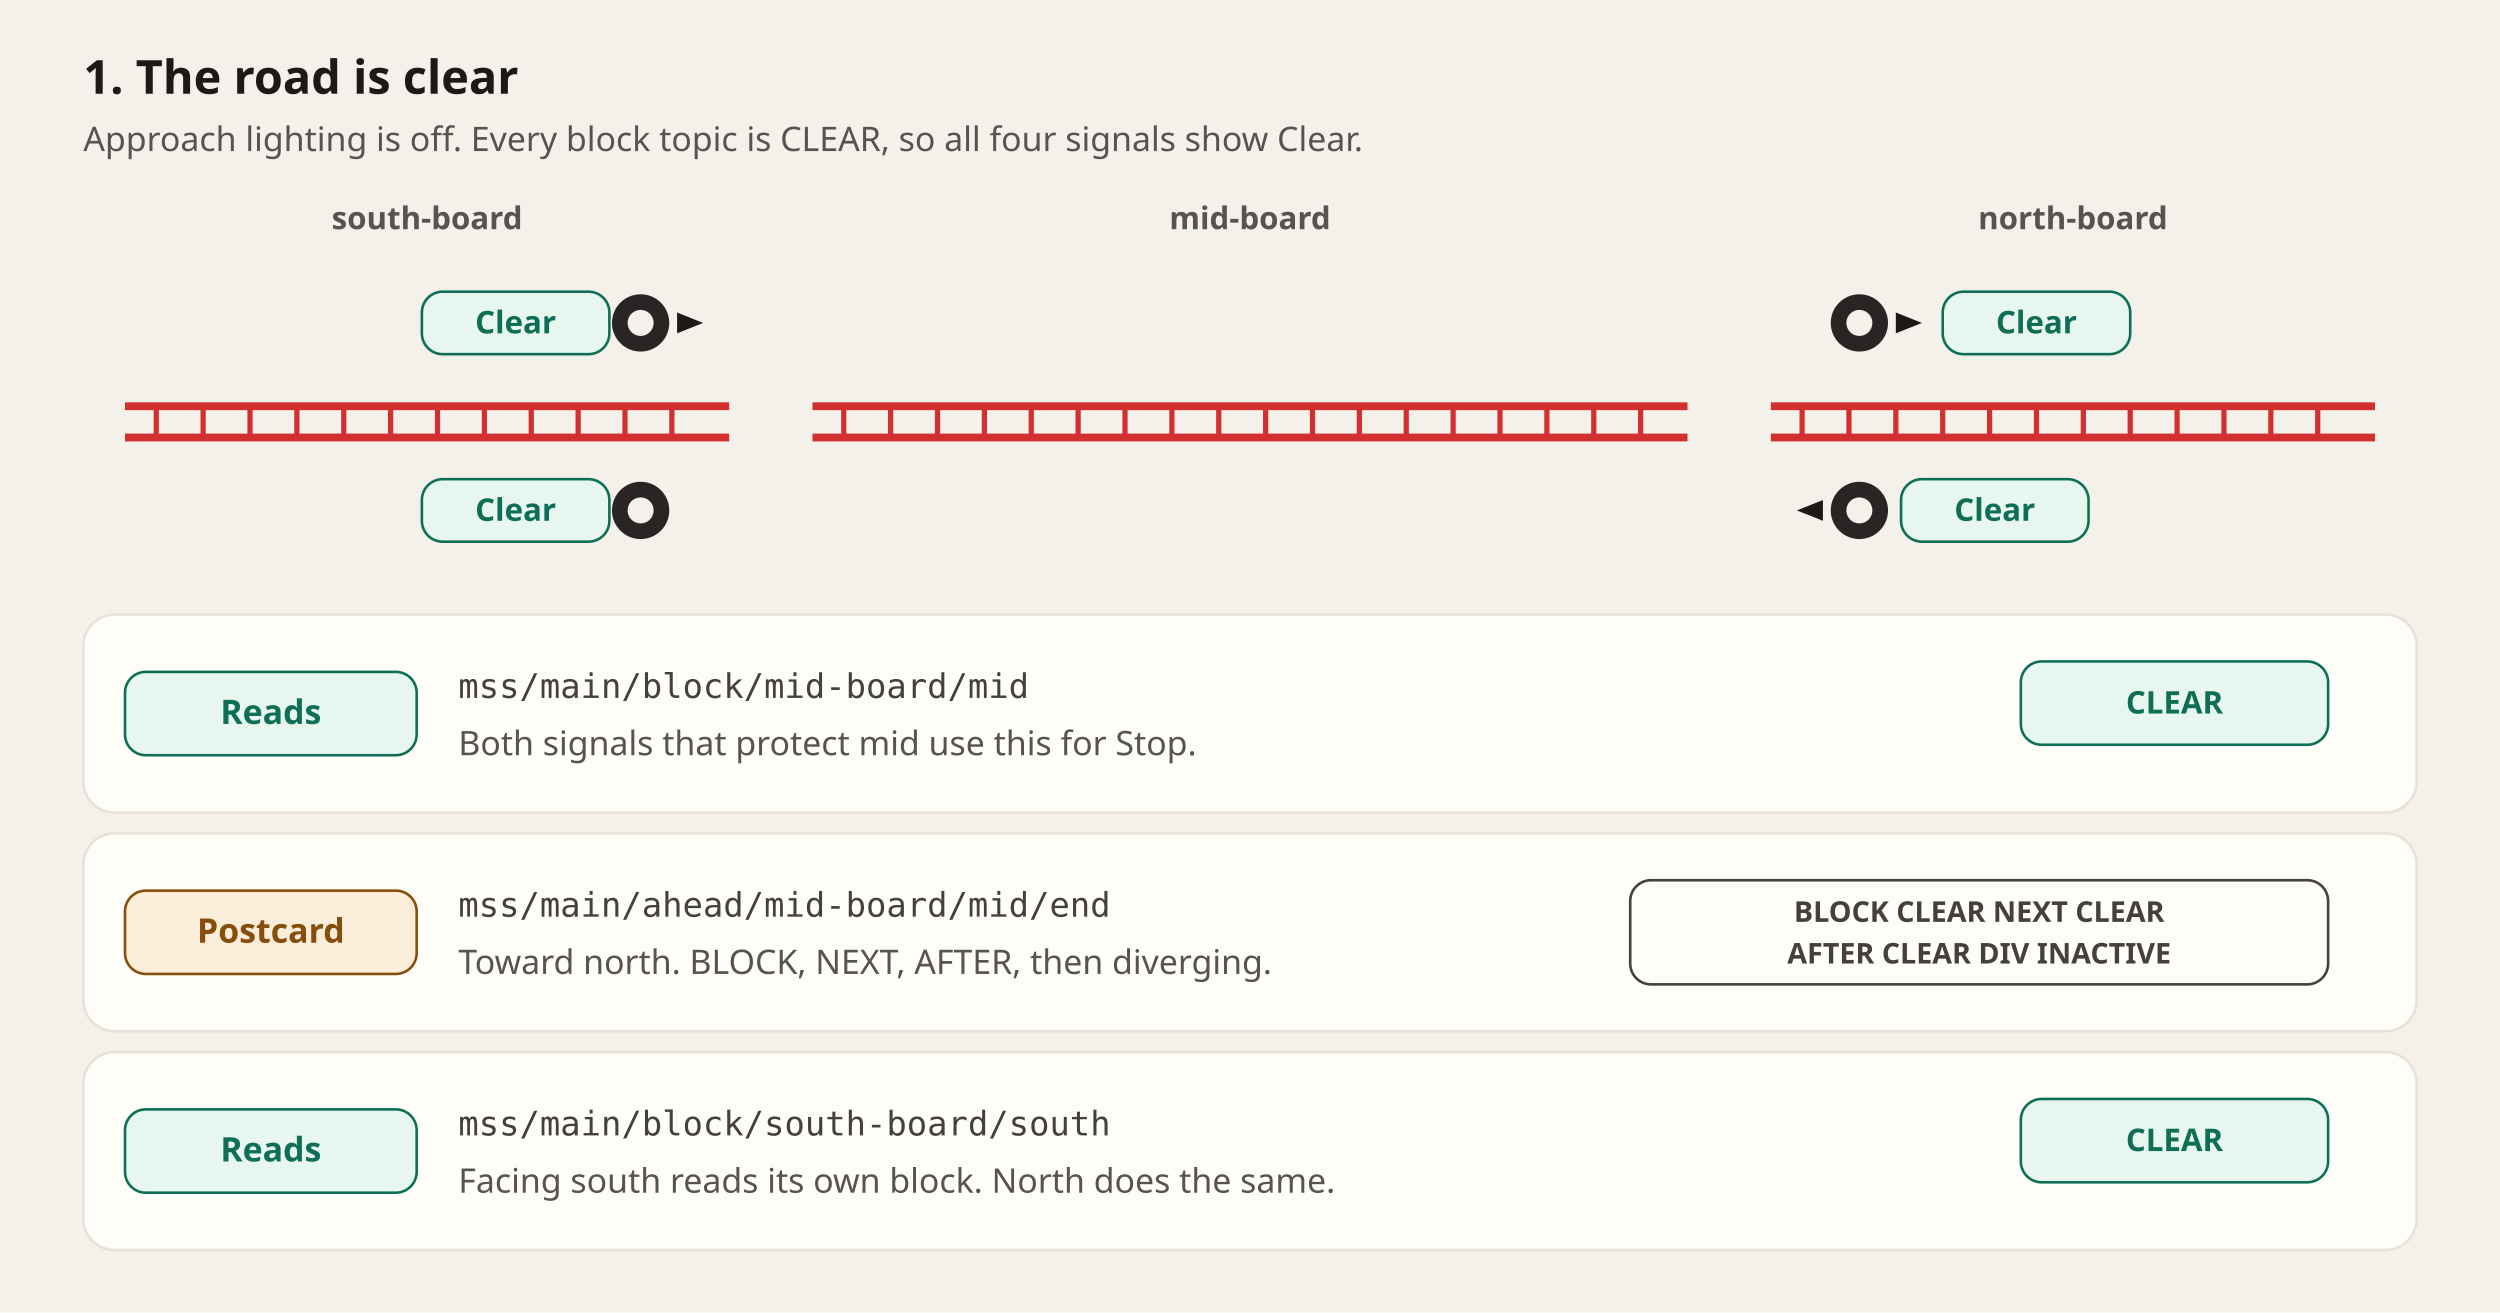
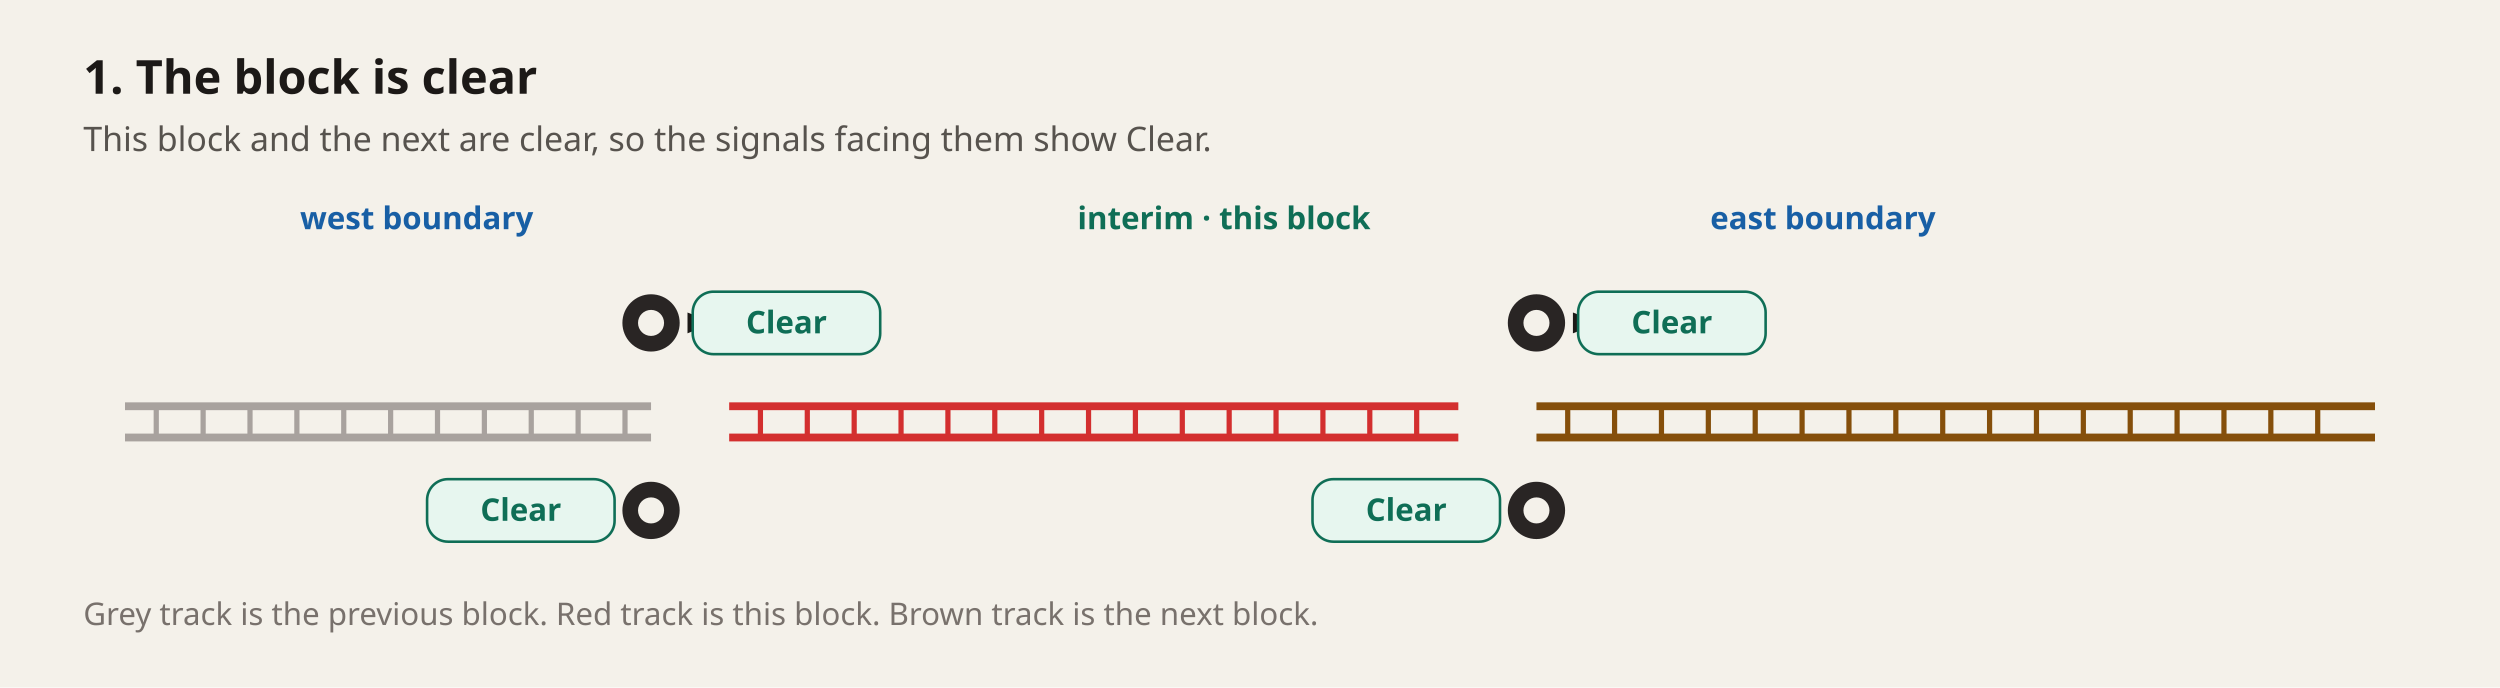
- <svg xmlns="http://www.w3.org/2000/svg" width="960" height="504" viewBox="0 0 960 504" role="img" aria-labelledby="title desc">
-   <rect width="960" height="504" fill="#f4f1ea" />
+ <svg xmlns="http://www.w3.org/2000/svg" width="960" height="264" viewBox="0 0 960 264" role="img" aria-labelledby="title desc">
+   <rect width="960" height="264" fill="#f4f1ea" />
  <g font-family="ui-sans-serif, system-ui, sans-serif" fill="#1c1917">
-     <text x="32" y="36" font-size="18" font-weight="600">1. The road is clear</text>
-     <text x="32" y="58" fill="#57534e" font-size="13">Approach lighting is off. Every block topic is CLEAR, so all four signals show Clear.</text>
-     <g fill="#57534e" font-size="12" font-weight="600" text-anchor="middle">
-       <text x="164" y="88">south-board</text>
-       <text x="480" y="88">mid-board</text>
-       <text x="796" y="88">north-board</text>
+     <text x="32" y="36" font-size="18" font-weight="600">1. The block is clear</text>
+     <text x="32" y="58" fill="#57534e" font-size="13">This block and the next are clear, so the signals facing them show Clear.</text>
+     <text x="160" y="88" text-anchor="middle" fill="#185fa5" font-size="12" font-weight="600">west boundary</text>
+     <text x="470" y="88" text-anchor="middle" fill="#0f6e56" font-size="12" font-weight="600">interim · this block</text>
+     <text x="700" y="88" text-anchor="middle" fill="#185fa5" font-size="12" font-weight="600">east boundary</text>
+     <g stroke="#a8a29e" stroke-width="3" stroke-linecap="butt">
+       <line x1="48" y1="156" x2="250" y2="156" />
+       <line x1="48" y1="168" x2="250" y2="168" />
    </g>
-     <g stroke="#d32f2f" stroke-width="3" stroke-linecap="butt">
-       <line x1="48" y1="156" x2="280" y2="156" />
-       <line x1="48" y1="168" x2="280" y2="168" />
-     </g>
-     <g stroke="#d32f2f" stroke-width="2">
+     <g stroke="#a8a29e" stroke-width="2">
      <line x1="60" y1="156" x2="60" y2="168" />
      <line x1="78" y1="156" x2="78" y2="168" />
      <line x1="96" y1="156" x2="96" y2="168" />
      <line x1="114" y1="156" x2="114" y2="168" />
      <line x1="132" y1="156" x2="132" y2="168" />
      <line x1="150" y1="156" x2="150" y2="168" />
      <line x1="168" y1="156" x2="168" y2="168" />
      <line x1="186" y1="156" x2="186" y2="168" />
      <line x1="204" y1="156" x2="204" y2="168" />
      <line x1="222" y1="156" x2="222" y2="168" />
      <line x1="240" y1="156" x2="240" y2="168" />
-       <line x1="258" y1="156" x2="258" y2="168" />
    </g>
    <g stroke="#d32f2f" stroke-width="3" stroke-linecap="butt">
-       <line x1="312" y1="156" x2="648" y2="156" />
-       <line x1="312" y1="168" x2="648" y2="168" />
+       <line x1="280" y1="156" x2="560" y2="156" />
+       <line x1="280" y1="168" x2="560" y2="168" />
    </g>
    <g stroke="#d32f2f" stroke-width="2">
-       <line x1="324" y1="156" x2="324" y2="168" />
-       <line x1="342" y1="156" x2="342" y2="168" />
-       <line x1="360" y1="156" x2="360" y2="168" />
-       <line x1="378" y1="156" x2="378" y2="168" />
-       <line x1="396" y1="156" x2="396" y2="168" />
-       <line x1="414" y1="156" x2="414" y2="168" />
-       <line x1="432" y1="156" x2="432" y2="168" />
-       <line x1="450" y1="156" x2="450" y2="168" />
-       <line x1="468" y1="156" x2="468" y2="168" />
-       <line x1="486" y1="156" x2="486" y2="168" />
-       <line x1="504" y1="156" x2="504" y2="168" />
-       <line x1="522" y1="156" x2="522" y2="168" />
-       <line x1="540" y1="156" x2="540" y2="168" />
-       <line x1="558" y1="156" x2="558" y2="168" />
-       <line x1="576" y1="156" x2="576" y2="168" />
-       <line x1="594" y1="156" x2="594" y2="168" />
-       <line x1="612" y1="156" x2="612" y2="168" />
-       <line x1="630" y1="156" x2="630" y2="168" />
+       <line x1="292" y1="156" x2="292" y2="168" />
+       <line x1="310" y1="156" x2="310" y2="168" />
+       <line x1="328" y1="156" x2="328" y2="168" />
+       <line x1="346" y1="156" x2="346" y2="168" />
+       <line x1="364" y1="156" x2="364" y2="168" />
+       <line x1="382" y1="156" x2="382" y2="168" />
+       <line x1="400" y1="156" x2="400" y2="168" />
+       <line x1="418" y1="156" x2="418" y2="168" />
+       <line x1="436" y1="156" x2="436" y2="168" />
+       <line x1="454" y1="156" x2="454" y2="168" />
+       <line x1="472" y1="156" x2="472" y2="168" />
+       <line x1="490" y1="156" x2="490" y2="168" />
+       <line x1="508" y1="156" x2="508" y2="168" />
+       <line x1="526" y1="156" x2="526" y2="168" />
+       <line x1="544" y1="156" x2="544" y2="168" />
    </g>
-     <g stroke="#d32f2f" stroke-width="3" stroke-linecap="butt">
-       <line x1="680" y1="156" x2="912" y2="156" />
-       <line x1="680" y1="168" x2="912" y2="168" />
+     <g stroke="#854f0b" stroke-width="3" stroke-linecap="butt">
+       <line x1="590" y1="156" x2="912" y2="156" />
+       <line x1="590" y1="168" x2="912" y2="168" />
    </g>
-     <g stroke="#d32f2f" stroke-width="2">
+     <g stroke="#854f0b" stroke-width="2">
+       <line x1="602" y1="156" x2="602" y2="168" />
+       <line x1="620" y1="156" x2="620" y2="168" />
+       <line x1="638" y1="156" x2="638" y2="168" />
+       <line x1="656" y1="156" x2="656" y2="168" />
+       <line x1="674" y1="156" x2="674" y2="168" />
      <line x1="692" y1="156" x2="692" y2="168" />
      <line x1="710" y1="156" x2="710" y2="168" />
      <line x1="728" y1="156" x2="728" y2="168" />
      <line x1="746" y1="156" x2="746" y2="168" />
      <line x1="764" y1="156" x2="764" y2="168" />
      <line x1="782" y1="156" x2="782" y2="168" />
      <line x1="800" y1="156" x2="800" y2="168" />
      <line x1="818" y1="156" x2="818" y2="168" />
      <line x1="836" y1="156" x2="836" y2="168" />
      <line x1="854" y1="156" x2="854" y2="168" />
      <line x1="872" y1="156" x2="872" y2="168" />
      <line x1="890" y1="156" x2="890" y2="168" />
    </g>
-     <g transform="translate(246 124) scale(1 1)">
+     <g transform="translate(250 124) scale(1 1)">
      <circle cx="0" cy="0" r="11" fill="#292524" />
      <circle cx="0" cy="0" r="5" fill="#f4f1ea" />
      <polygon points="14,-4 24,0 14,4" fill="#1c1917" />
    </g>
-     <rect x="162" y="112" width="72" height="24" rx="8" fill="#e7f6ef" stroke="#0f6e56" />
-     <text x="198.0" y="128" text-anchor="middle" fill="#0f6e56" font-size="12" font-weight="600">Clear</text>
-     <g transform="translate(246 196) scale(-1 1)">
+     <rect x="266" y="112" width="72" height="24" rx="8" fill="#e7f6ef" stroke="#0f6e56" />
+     <text x="302.0" y="128" text-anchor="middle" fill="#0f6e56" font-size="12" font-weight="600">Clear</text>
+     <g transform="translate(250 196) scale(-1 1)">
      <circle cx="0" cy="0" r="11" fill="#292524" />
      <circle cx="0" cy="0" r="5" fill="#f4f1ea" />
      <polygon points="14,-4 24,0 14,4" fill="#1c1917" />
    </g>
-     <rect x="162" y="184" width="72" height="24" rx="8" fill="#e7f6ef" stroke="#0f6e56" />
-     <text x="198.0" y="200" text-anchor="middle" fill="#0f6e56" font-size="12" font-weight="600">Clear</text>
-     <g transform="translate(714 124) scale(1 1)">
+     <rect x="164" y="184" width="72" height="24" rx="8" fill="#e7f6ef" stroke="#0f6e56" />
+     <text x="200.0" y="200" text-anchor="middle" fill="#0f6e56" font-size="12" font-weight="600">Clear</text>
+     <g transform="translate(590 124) scale(1 1)">
      <circle cx="0" cy="0" r="11" fill="#292524" />
      <circle cx="0" cy="0" r="5" fill="#f4f1ea" />
      <polygon points="14,-4 24,0 14,4" fill="#1c1917" />
    </g>
-     <rect x="746" y="112" width="72" height="24" rx="8" fill="#e7f6ef" stroke="#0f6e56" />
-     <text x="782.0" y="128" text-anchor="middle" fill="#0f6e56" font-size="12" font-weight="600">Clear</text>
-     <g transform="translate(714 196) scale(-1 1)">
+     <rect x="606" y="112" width="72" height="24" rx="8" fill="#e7f6ef" stroke="#0f6e56" />
+     <text x="642.0" y="128" text-anchor="middle" fill="#0f6e56" font-size="12" font-weight="600">Clear</text>
+     <g transform="translate(590 196) scale(-1 1)">
      <circle cx="0" cy="0" r="11" fill="#292524" />
      <circle cx="0" cy="0" r="5" fill="#f4f1ea" />
      <polygon points="14,-4 24,0 14,4" fill="#1c1917" />
    </g>
-     <rect x="730" y="184" width="72" height="24" rx="8" fill="#e7f6ef" stroke="#0f6e56" />
-     <text x="766.0" y="200" text-anchor="middle" fill="#0f6e56" font-size="12" font-weight="600">Clear</text>
-     <rect x="32" y="236" width="896" height="76" rx="12" fill="#fffdf8" stroke="#e7e2d8" />
-     <rect x="48" y="258" width="112" height="32" rx="8" fill="#e7f6ef" stroke="#0f6e56" />
-     <text x="104.0" y="278.0" text-anchor="middle" fill="#0f6e56" font-size="13" font-weight="600">Reads</text>
-     <text x="176" y="268" fill="#44403c" font-family="ui-monospace, SFMono-Regular, Menlo, monospace" font-size="13">mss/main/block/mid-board/mid</text>
-     <text x="176" y="290" fill="#57534e" font-size="13">Both signals that protect mid use this for Stop.</text>
-     <rect x="776" y="254" width="118" height="32" rx="8" fill="#e7f6ef" stroke="#0f6e56" />
-     <text x="835.0" y="274.0" text-anchor="middle" fill="#0f6e56" font-size="12" font-weight="600">CLEAR</text>
-     <rect x="32" y="320" width="896" height="76" rx="12" fill="#fffdf8" stroke="#e7e2d8" />
-     <rect x="48" y="342" width="112" height="32" rx="8" fill="#faeeda" stroke="#854f0b" />
-     <text x="104.0" y="362.0" text-anchor="middle" fill="#854f0b" font-size="13" font-weight="600">Postcard</text>
-     <text x="176" y="352" fill="#44403c" font-family="ui-monospace, SFMono-Regular, Menlo, monospace" font-size="13">mss/main/ahead/mid-board/mid/end</text>
-     <text x="176" y="374" fill="#57534e" font-size="13">Toward north. BLOCK, NEXT, AFTER, then diverging.</text>
-     <rect x="626" y="338" width="268" height="40" rx="8" fill="#fffdf8" stroke="#44403c" />
-     <text x="760.0" y="354.0" text-anchor="middle" fill="#44403c" font-size="11" font-weight="600">BLOCK CLEAR    NEXT CLEAR</text>
-     <text x="760.0" y="370.0" text-anchor="middle" fill="#44403c" font-size="11" font-weight="600">AFTER CLEAR    DIV INACTIVE</text>
-     <rect x="32" y="404" width="896" height="76" rx="12" fill="#fffdf8" stroke="#e7e2d8" />
-     <rect x="48" y="426" width="112" height="32" rx="8" fill="#e7f6ef" stroke="#0f6e56" />
-     <text x="104.0" y="446.0" text-anchor="middle" fill="#0f6e56" font-size="13" font-weight="600">Reads</text>
-     <text x="176" y="436" fill="#44403c" font-family="ui-monospace, SFMono-Regular, Menlo, monospace" font-size="13">mss/main/block/south-board/south</text>
-     <text x="176" y="458" fill="#57534e" font-size="13">Facing south reads its own block. North does the same.</text>
-     <rect x="776" y="422" width="118" height="32" rx="8" fill="#e7f6ef" stroke="#0f6e56" />
-     <text x="835.0" y="442.0" text-anchor="middle" fill="#0f6e56" font-size="12" font-weight="600">CLEAR</text>
+     <rect x="504" y="184" width="72" height="24" rx="8" fill="#e7f6ef" stroke="#0f6e56" />
+     <text x="540.0" y="200" text-anchor="middle" fill="#0f6e56" font-size="12" font-weight="600">Clear</text>
+     <text x="32" y="240" fill="#78716c" font-size="12">Grey track is the previous block. Red track is this block. Brown track is the next block.</text>
  </g>
</svg>
